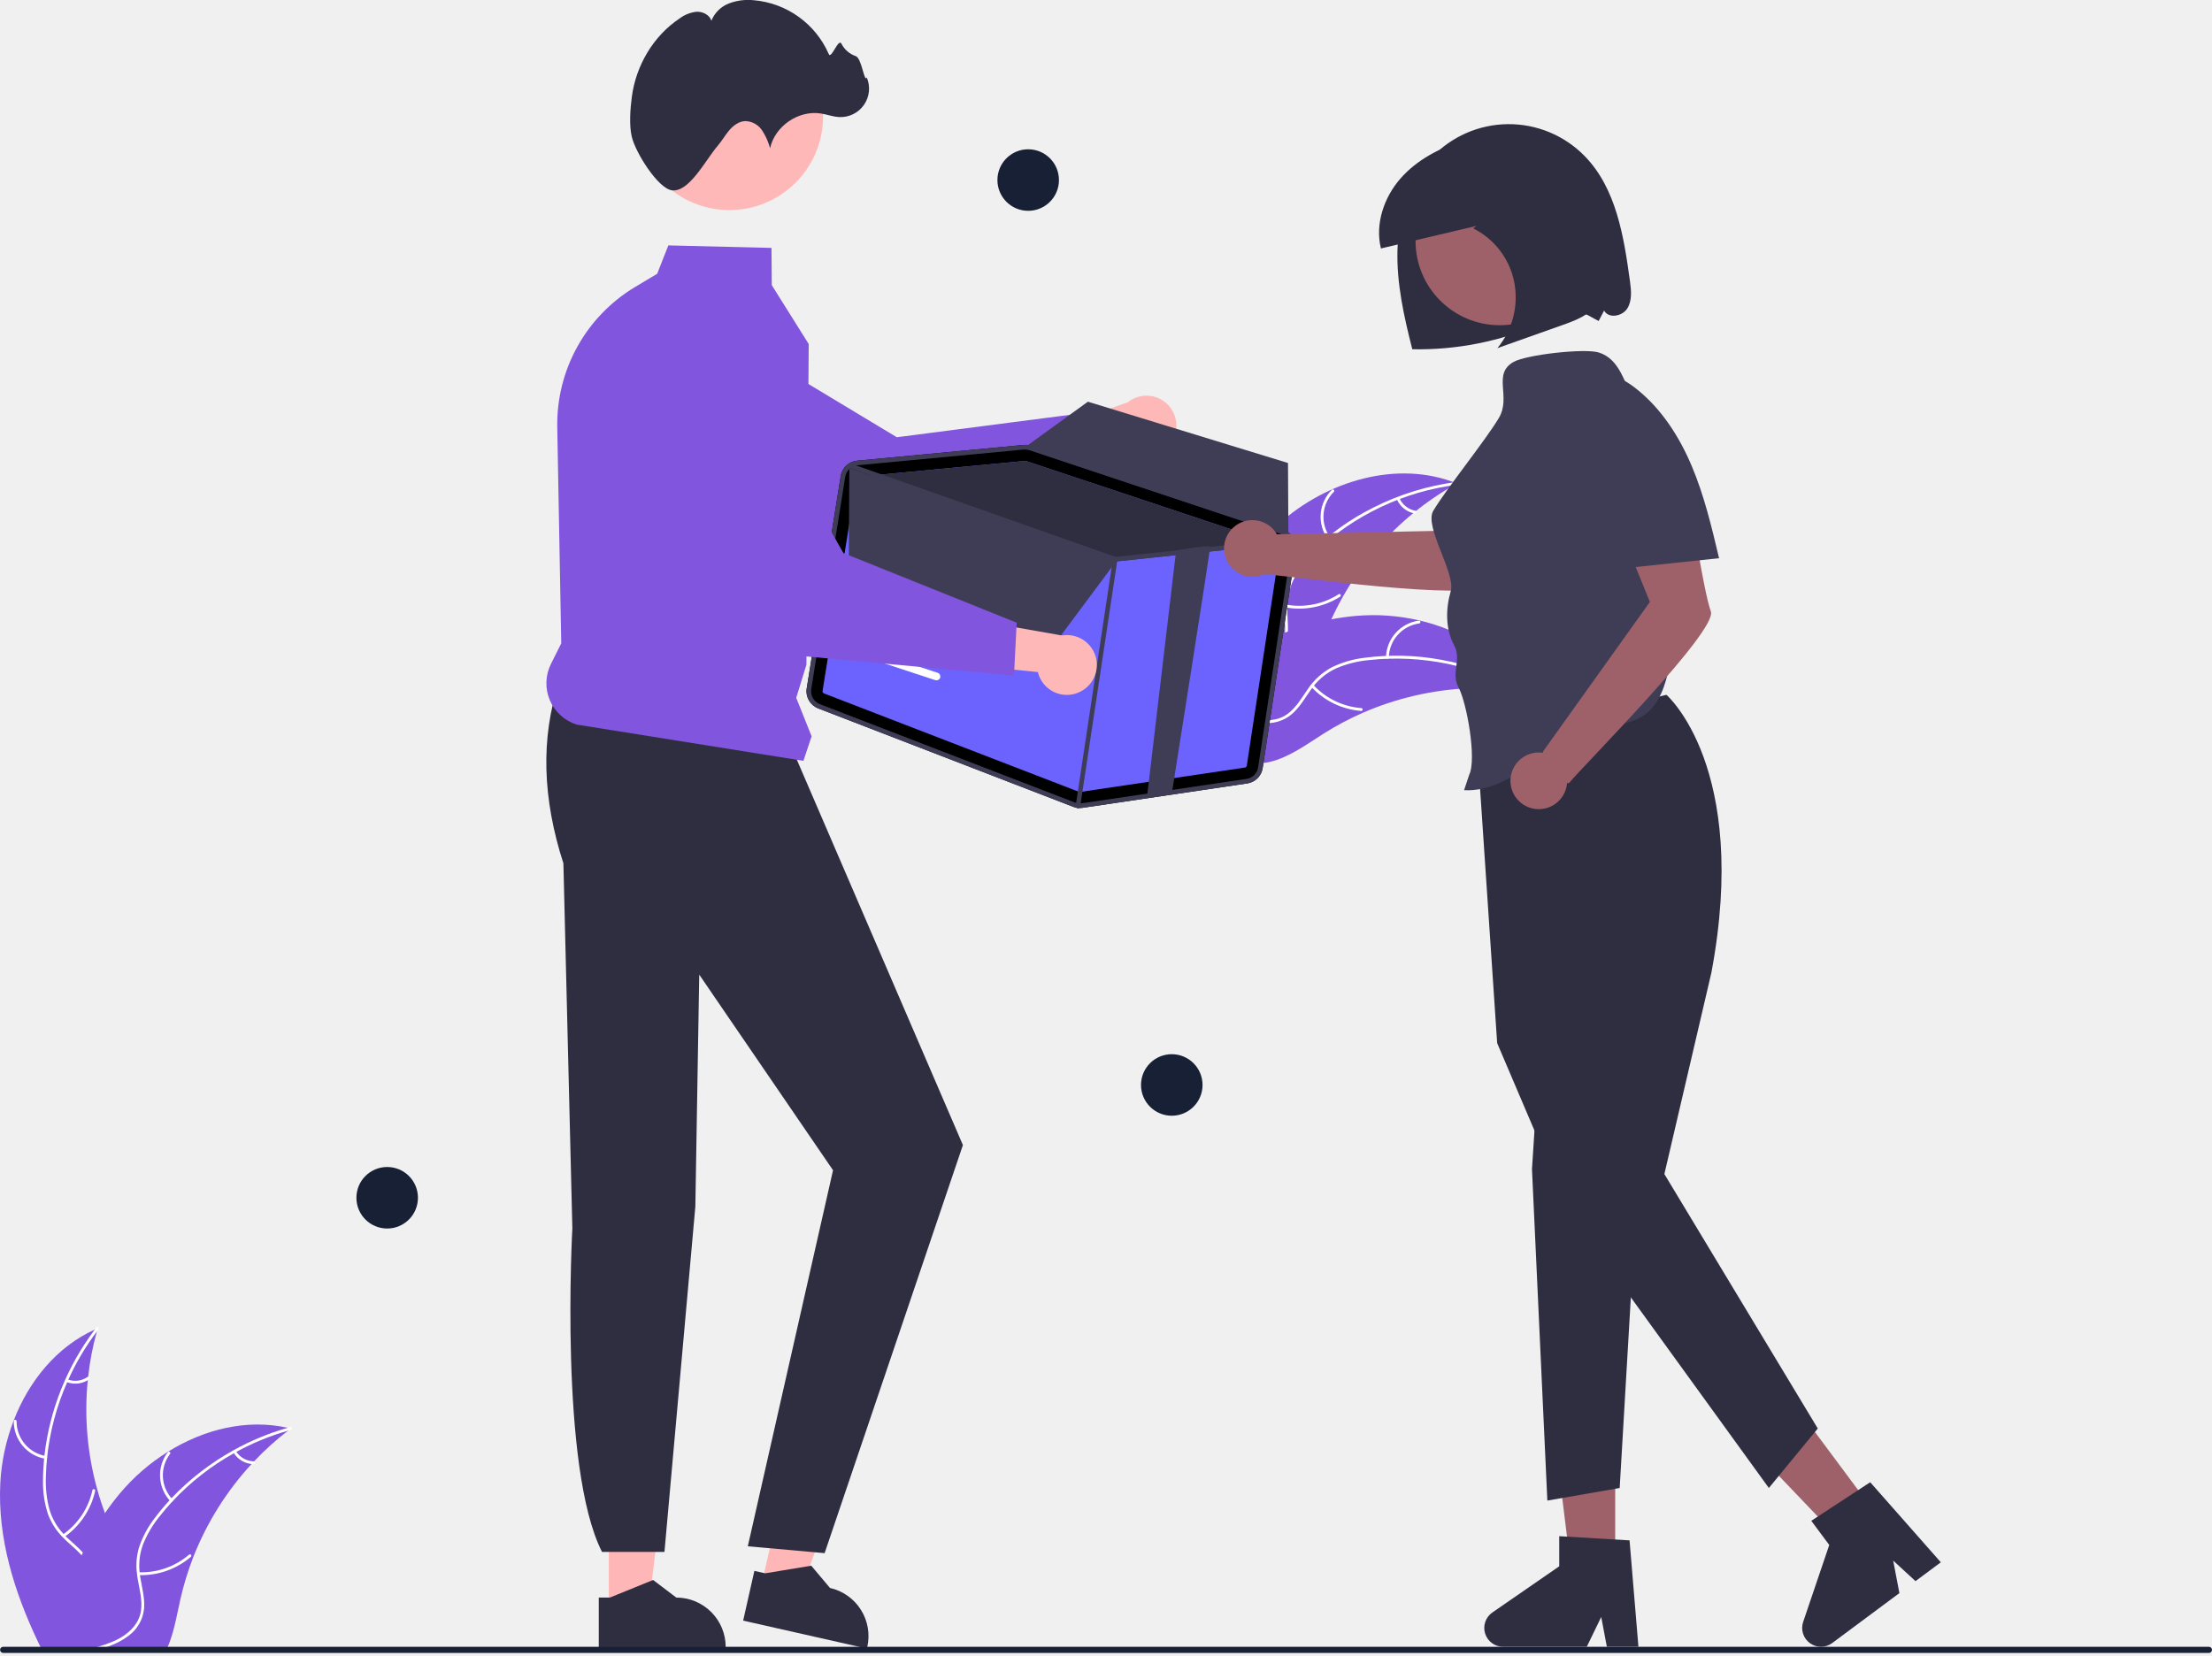
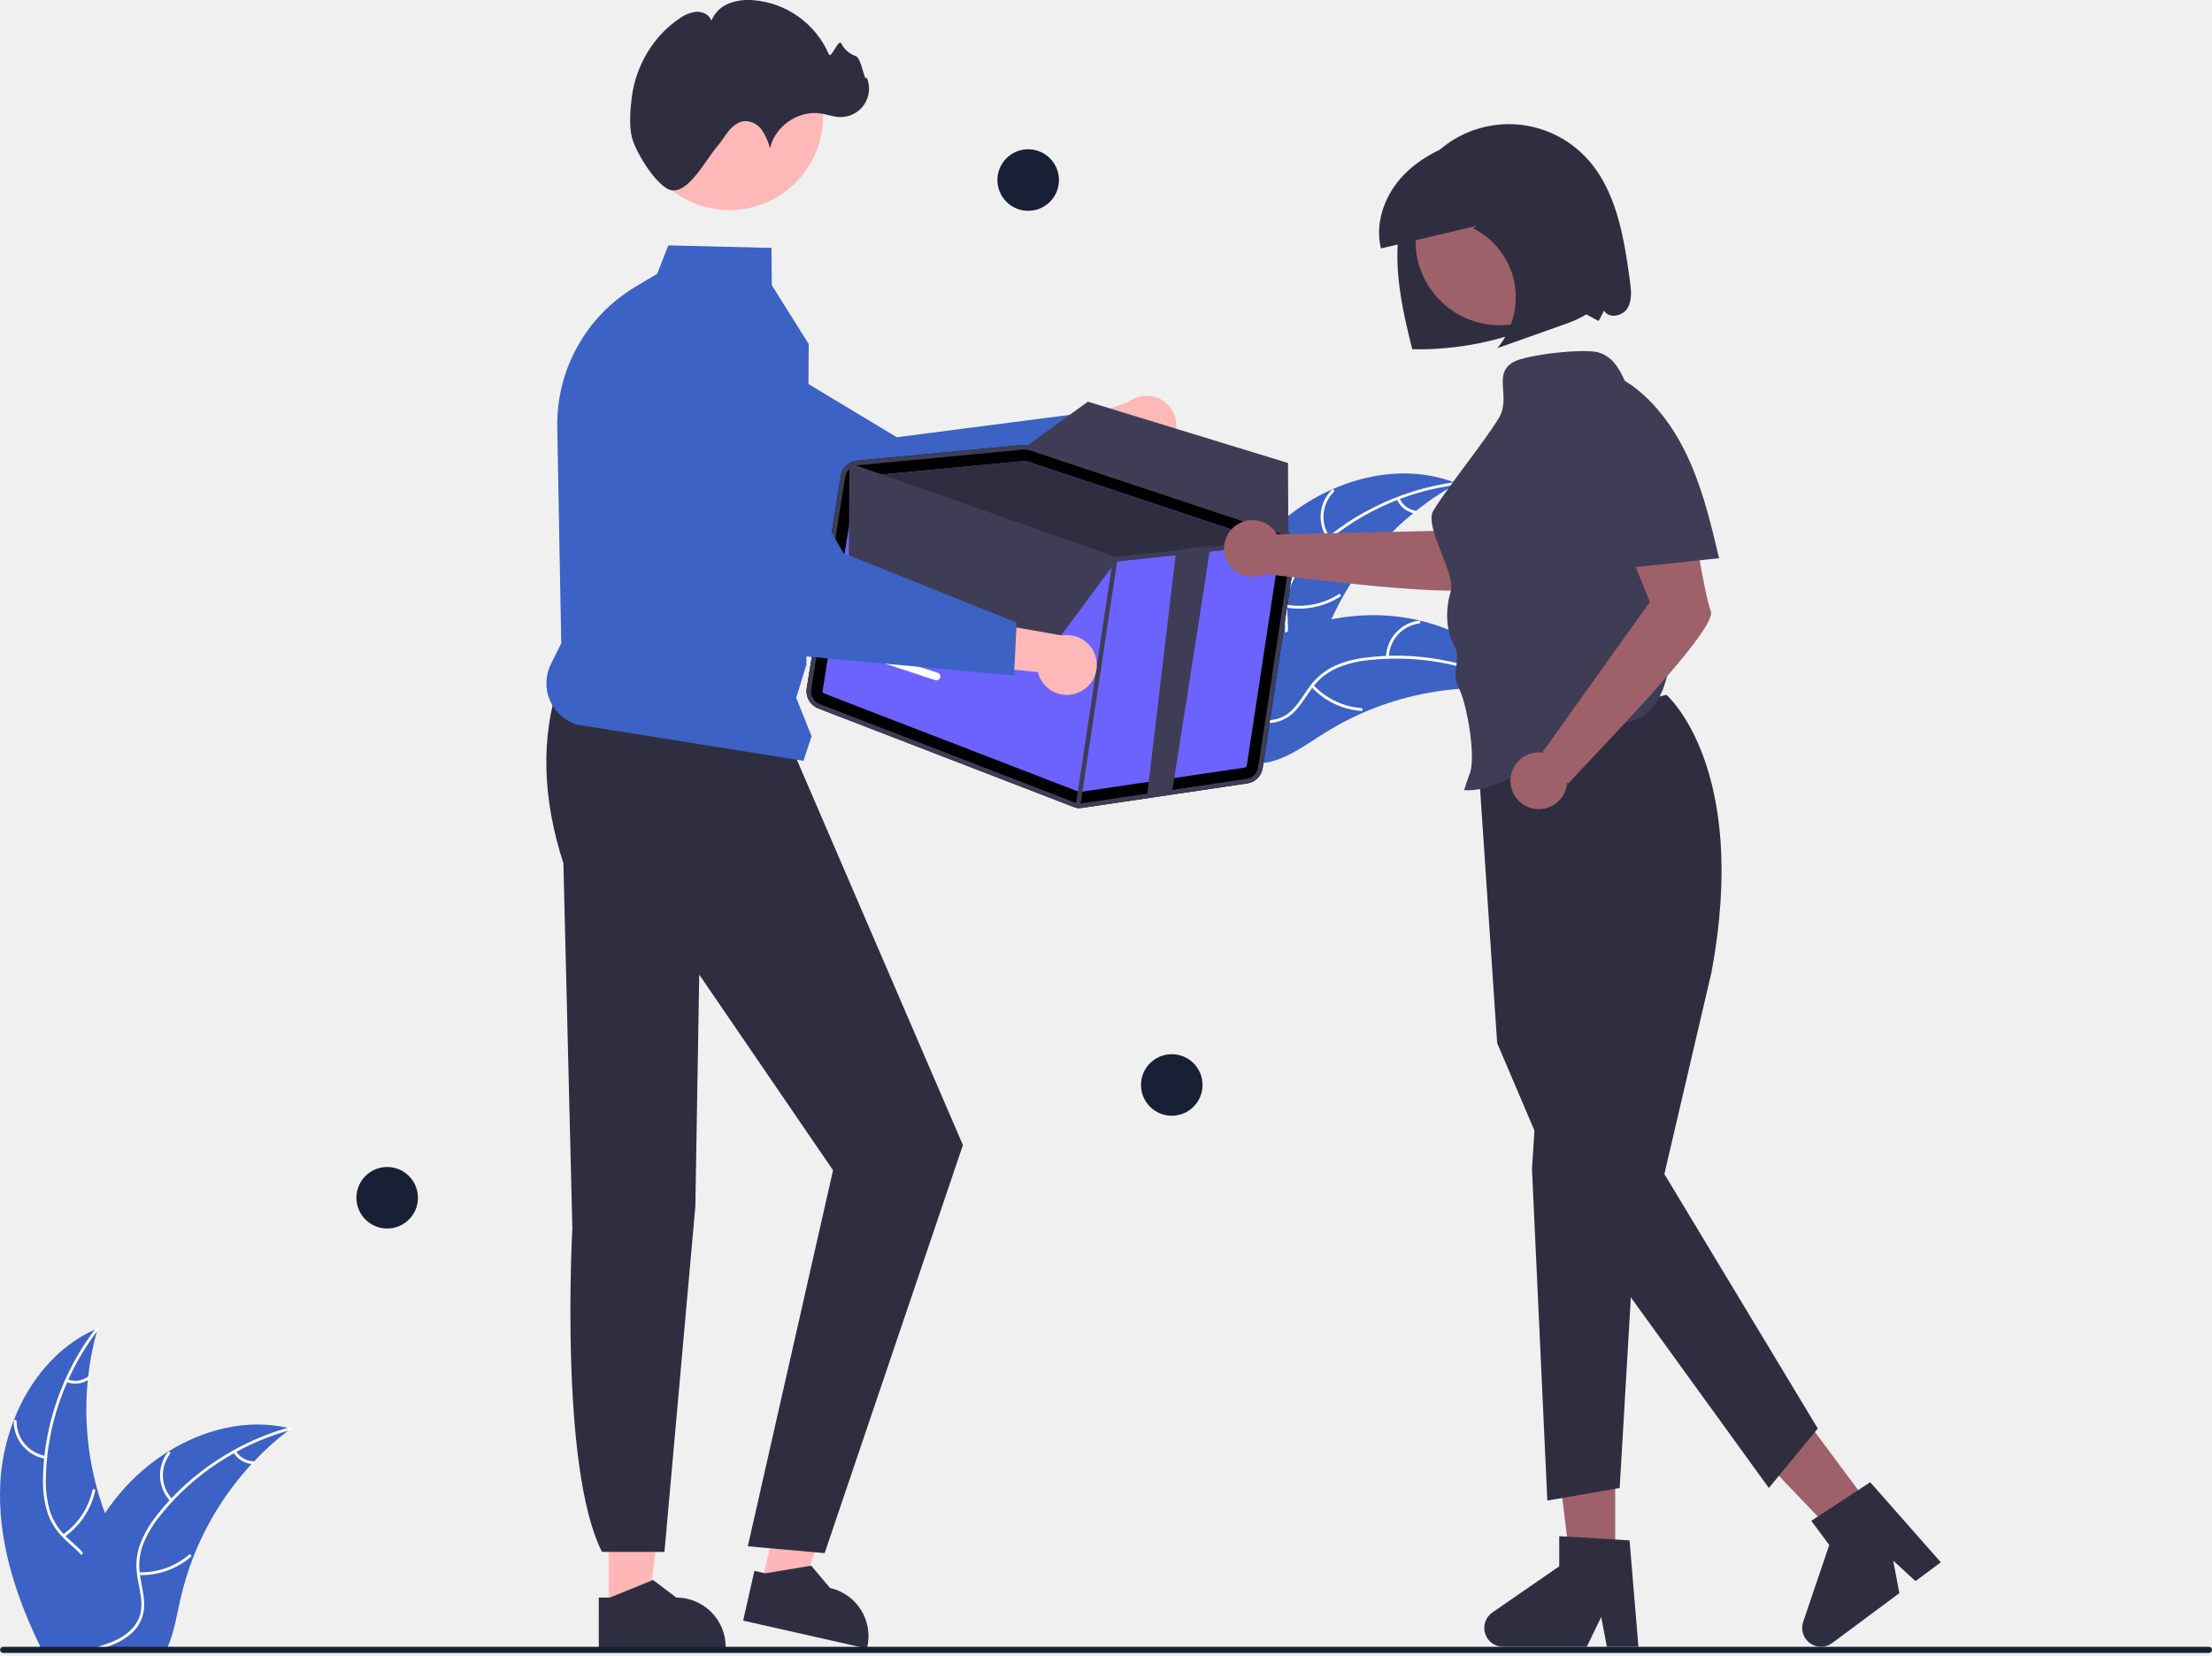
<svg xmlns="http://www.w3.org/2000/svg" width="493" height="369" viewBox="0 0 493 369" fill="none">
  <g clip-path="url(#clip0_895_7185)">
    <path d="M359.988 350.101H350.178L345.51 312.266H359.988V350.101Z" fill="#9E616A" />
    <path d="M365.164 367.097H358.129L356.873 360.456L353.657 367.097H335C334.106 367.097 333.235 366.811 332.514 366.281C331.794 365.752 331.262 365.005 330.996 364.151C330.73 363.298 330.743 362.381 331.035 361.536C331.327 360.69 331.881 359.96 332.617 359.452L347.516 349.162V342.448L363.188 343.383L365.164 367.097Z" fill="#2F2E41" />
    <path d="M418.264 337.722L410.392 343.575L384.069 315.999L395.687 307.36L418.264 337.722Z" fill="#9E616A" />
    <path d="M432.56 348.271L426.915 352.468L421.944 347.888L423.327 355.137L408.355 366.27C407.637 366.804 406.768 367.094 405.874 367.098C404.979 367.103 404.107 366.822 403.384 366.295C402.661 365.769 402.125 365.025 401.855 364.173C401.584 363.32 401.593 362.404 401.881 361.557L407.696 344.409L403.69 339.021L416.824 330.42L432.56 348.271Z" fill="#2F2E41" />
    <path d="M371.407 154.889C371.407 154.889 390.019 170.968 381.431 216.807L370.948 261.722L405.138 318.443L394.236 331.705L349.788 270.311L333.682 232.53L329.162 165.287L371.407 154.889Z" fill="#2F2E41" />
    <path d="M342.56 243.297L341.44 260.634L344.866 334.512L360.987 331.705L364.067 279.104L342.56 243.297Z" fill="#2F2E41" />
    <path d="M135.691 358.997L144.463 358.997L148.636 325.161L135.689 325.162L135.691 358.997Z" fill="#FFB6B6" />
    <path d="M133.452 356.133L135.921 356.133L145.561 352.213L150.728 356.132H150.729C153.648 356.133 156.448 357.292 158.513 359.357C160.578 361.422 161.738 364.222 161.738 367.142V367.499L133.453 367.5L133.452 356.133Z" fill="#2F2E41" />
    <path d="M169.685 353.47L178.241 355.401L189.765 323.316L177.136 320.464L169.685 353.47Z" fill="#FFB6B6" />
    <path d="M168.132 350.183L170.541 350.726L180.808 349.026L184.984 353.987L184.985 353.988C187.833 354.631 190.308 356.379 191.868 358.848C193.427 361.317 193.941 364.303 193.298 367.152L193.22 367.501L165.629 361.271L168.132 350.183Z" fill="#2F2E41" />
    <path d="M124.579 152.143C120.467 164.547 120.901 178.012 125.568 192.463L127.563 273.826C127.563 273.826 124.591 327.183 134.181 345.959H148.091L154.977 268.954L155.842 217.267L185.662 260.873L166.669 344.7L183.788 346.23L214.609 255.259L176.582 167.001L124.579 152.143Z" fill="#2F2E41" />
-     <path d="M284.985 116.811C295.625 107.224 311.449 102.403 324.723 107.779C311.107 115.339 300.603 127.471 295.071 142.029C292.958 147.652 291.193 154.125 285.995 157.135C282.761 159.008 278.738 159.099 275.112 158.195C271.485 157.291 268.161 155.478 264.883 153.684L263.95 153.663C268.138 139.967 274.346 126.398 284.985 116.811Z" fill="#8155DD" />
+     <path d="M284.985 116.811C295.625 107.224 311.449 102.403 324.723 107.779C311.107 115.339 300.603 127.471 295.071 142.029C292.958 147.652 291.193 154.125 285.995 157.135C282.761 159.008 278.738 159.099 275.112 158.195C271.485 157.291 268.161 155.478 264.883 153.684L263.95 153.663C268.138 139.967 274.346 126.398 284.985 116.811Z" fill="#3B62C4" />
    <path d="M324.648 108.07C312.892 109.589 301.913 114.774 293.271 122.888C291.38 124.602 289.771 126.603 288.502 128.818C287.337 131.016 286.781 133.485 286.892 135.97C286.95 138.29 287.277 140.655 286.77 142.948C286.493 144.118 285.972 145.216 285.24 146.17C284.509 147.124 283.585 147.913 282.527 148.485C279.929 149.978 276.95 150.449 274.02 150.808C270.768 151.206 267.383 151.569 264.567 153.393C264.226 153.614 263.903 153.072 264.243 152.851C269.142 149.677 275.341 150.832 280.608 148.714C283.066 147.725 285.241 145.99 286.011 143.366C286.684 141.072 286.349 138.633 286.27 136.285C286.126 133.862 286.577 131.441 287.584 129.233C288.735 126.961 290.265 124.901 292.107 123.142C296.192 119.115 300.885 115.756 306.013 113.187C311.85 110.223 318.15 108.278 324.642 107.439C325.044 107.387 325.047 108.019 324.648 108.07Z" fill="white" />
    <path d="M295.902 120.112C294.737 118.477 294.192 116.482 294.363 114.482C294.534 112.482 295.41 110.608 296.835 109.195C297.124 108.91 297.581 109.346 297.291 109.631C295.962 110.945 295.146 112.691 294.99 114.553C294.835 116.416 295.351 118.272 296.444 119.788C296.681 120.118 296.138 120.44 295.902 120.112Z" fill="white" />
    <path d="M286.709 134.798C290.749 135.514 294.91 134.681 298.363 132.465C298.705 132.245 299.028 132.787 298.687 133.006C295.089 135.306 290.757 136.164 286.555 135.41C286.154 135.338 286.311 134.726 286.709 134.798Z" fill="white" />
    <path d="M311.902 111.058C312.221 111.784 312.715 112.42 313.34 112.908C313.966 113.397 314.702 113.722 315.484 113.855C315.886 113.922 315.729 114.534 315.33 114.467C314.467 114.316 313.653 113.956 312.961 113.418C312.269 112.88 311.72 112.181 311.36 111.382C311.32 111.309 311.309 111.224 311.329 111.144C311.35 111.063 311.4 110.994 311.469 110.949C311.541 110.906 311.627 110.894 311.708 110.914C311.789 110.935 311.859 110.986 311.902 111.058Z" fill="white" />
-     <path d="M339.34 154.013C339.088 153.978 338.837 153.943 338.581 153.912C335.195 153.463 331.777 153.289 328.362 153.393C328.098 153.397 327.831 153.405 327.567 153.416C319.343 153.755 311.253 155.617 303.709 158.908C300.708 160.221 297.811 161.76 295.044 163.512C291.222 165.931 287.271 168.859 282.998 169.846C282.554 169.954 282.103 170.034 281.649 170.086L263.997 154.803C263.974 154.748 263.948 154.697 263.925 154.642L263.192 154.064C263.329 153.963 263.472 153.862 263.609 153.762C263.688 153.703 263.771 153.648 263.849 153.59C263.903 153.552 263.957 153.514 264.004 153.477C264.022 153.464 264.04 153.451 264.054 153.443C264.1 153.405 264.148 153.376 264.19 153.342C264.992 152.775 265.799 152.212 266.611 151.654C266.614 151.65 266.614 151.65 266.622 151.649C272.769 147.337 279.407 143.769 286.395 141.02C286.604 140.941 286.817 140.858 287.035 140.786C290.182 139.615 293.42 138.704 296.715 138.062C298.521 137.716 300.343 137.461 302.174 137.299C306.907 136.89 311.675 137.228 316.302 138.3C325.528 140.439 333.966 145.505 338.964 153.405C339.092 153.608 339.216 153.806 339.34 154.013Z" fill="#8155DD" />
+     <path d="M339.34 154.013C339.088 153.978 338.837 153.943 338.581 153.912C335.195 153.463 331.777 153.289 328.362 153.393C328.098 153.397 327.831 153.405 327.567 153.416C319.343 153.755 311.253 155.617 303.709 158.908C300.708 160.221 297.811 161.76 295.044 163.512C291.222 165.931 287.271 168.859 282.998 169.846C282.554 169.954 282.103 170.034 281.649 170.086L263.997 154.803C263.974 154.748 263.948 154.697 263.925 154.642L263.192 154.064C263.329 153.963 263.472 153.862 263.609 153.762C263.688 153.703 263.771 153.648 263.849 153.59C263.903 153.552 263.957 153.514 264.004 153.477C264.022 153.464 264.04 153.451 264.054 153.443C264.1 153.405 264.148 153.376 264.19 153.342C264.992 152.775 265.799 152.212 266.611 151.654C266.614 151.65 266.614 151.65 266.622 151.649C272.769 147.337 279.407 143.769 286.395 141.02C286.604 140.941 286.817 140.858 287.035 140.786C290.182 139.615 293.42 138.704 296.715 138.062C298.521 137.716 300.343 137.461 302.174 137.299C306.907 136.89 311.675 137.228 316.302 138.3C325.528 140.439 333.966 145.505 338.964 153.405C339.092 153.608 339.216 153.806 339.34 154.013Z" fill="#3B62C4" />
    <path d="M339.107 154.202C328.805 148.337 316.918 145.867 305.132 147.143C302.59 147.373 300.101 148.001 297.754 149.006C295.501 150.059 293.57 151.696 292.163 153.748C290.812 155.634 289.649 157.72 287.864 159.245C286.938 160.012 285.861 160.575 284.703 160.897C283.545 161.218 282.331 161.291 281.143 161.111C278.17 160.74 275.507 159.322 272.952 157.845C270.115 156.204 267.194 154.456 263.847 154.218C263.442 154.189 263.51 153.561 263.915 153.59C269.738 154.005 273.992 158.659 279.473 160.139C282.031 160.83 284.812 160.754 287.006 159.122C288.925 157.696 290.126 155.546 291.477 153.624C292.82 151.603 294.638 149.941 296.771 148.785C299.059 147.663 301.52 146.94 304.05 146.644C309.736 145.889 315.505 146.032 321.147 147.068C327.592 148.215 333.793 150.457 339.482 153.695C339.834 153.896 339.456 154.402 339.107 154.202Z" fill="white" />
    <path d="M308.903 146.509C308.958 144.502 309.724 142.581 311.064 141.087C312.405 139.593 314.232 138.624 316.221 138.354C316.624 138.3 316.726 138.923 316.322 138.977C314.47 139.225 312.767 140.128 311.522 141.521C310.277 142.915 309.571 144.708 309.531 146.577C309.522 146.983 308.894 146.912 308.903 146.509Z" fill="white" />
    <path d="M292.722 152.701C295.516 155.705 299.341 157.545 303.432 157.854C303.837 157.885 303.769 158.512 303.364 158.482C299.107 158.152 295.131 156.229 292.23 153.096C291.954 152.798 292.447 152.404 292.722 152.701Z" fill="white" />
    <path d="M327.13 148.913C326.947 149.685 326.959 150.49 327.164 151.257C327.37 152.023 327.762 152.726 328.306 153.303C328.586 153.598 328.093 153.992 327.815 153.699C327.216 153.058 326.784 152.281 326.555 151.435C326.326 150.589 326.308 149.7 326.503 148.845C326.514 148.763 326.557 148.688 326.621 148.637C326.686 148.585 326.768 148.559 326.85 148.565C326.933 148.575 327.009 148.617 327.062 148.682C327.114 148.747 327.139 148.83 327.13 148.913Z" fill="white" />
-     <path d="M29.301 358.383C28.472 361.491 26.295 364.08 23.666 365.966C23.237 366.275 22.797 366.56 22.352 366.829C22.215 366.909 22.077 366.995 21.934 367.069C21.78 367.16 21.626 367.246 21.472 367.326H9.111C8.888 366.875 8.671 366.417 8.454 365.966C3.156 354.834 -0.564 342.822 0.07 330.587C0.322 325.841 1.319 321.165 3.025 316.729C6.419 307.889 12.614 300.237 21.134 296.385C21.346 296.288 21.569 296.191 21.786 296.099C21.717 296.345 21.649 296.585 21.58 296.831C20.666 300.124 20.02 303.486 19.649 306.883C19.614 307.146 19.586 307.409 19.563 307.677C18.751 315.87 19.472 324.143 21.689 332.073C21.694 332.09 21.7 332.113 21.706 332.13C22.192 333.884 22.756 335.612 23.397 337.313C23.9 338.656 24.443 339.982 25.038 341.285C27.518 346.754 30.843 352.582 29.301 358.383Z" fill="#8155DD" />
+     <path d="M29.301 358.383C28.472 361.491 26.295 364.08 23.666 365.966C23.237 366.275 22.797 366.56 22.352 366.829C22.215 366.909 22.077 366.995 21.934 367.069C21.78 367.16 21.626 367.246 21.472 367.326H9.111C8.888 366.875 8.671 366.417 8.454 365.966C3.156 354.834 -0.564 342.822 0.07 330.587C0.322 325.841 1.319 321.165 3.025 316.729C6.419 307.889 12.614 300.237 21.134 296.385C21.346 296.288 21.569 296.191 21.786 296.099C21.717 296.345 21.649 296.585 21.58 296.831C20.666 300.124 20.02 303.486 19.649 306.883C19.614 307.146 19.586 307.409 19.563 307.677C18.751 315.87 19.472 324.143 21.689 332.073C21.694 332.09 21.7 332.113 21.706 332.13C22.192 333.884 22.756 335.612 23.397 337.313C23.9 338.656 24.443 339.982 25.038 341.285C27.518 346.754 30.843 352.582 29.301 358.383Z" fill="#3B62C4" />
    <path d="M21.94 296.357C21.82 296.517 21.7 296.671 21.58 296.831C19.07 300.157 16.939 303.753 15.226 307.552C15.134 307.74 15.048 307.929 14.974 308.123C12.626 313.427 11.119 319.065 10.505 324.833C10.499 324.872 10.495 324.912 10.494 324.953C10.351 326.301 10.265 327.661 10.231 329.021C10.104 331.571 10.38 334.124 11.048 336.587C11.658 338.599 12.726 340.442 14.168 341.971C14.311 342.125 14.454 342.279 14.608 342.428C14.723 342.548 14.848 342.668 14.968 342.782C16.123 343.885 17.386 344.908 18.471 346.091C18.969 346.621 19.418 347.195 19.814 347.805C20.446 348.828 20.854 349.973 21.012 351.165C21.169 352.356 21.073 353.568 20.729 354.72C19.951 357.611 18.174 360.052 16.357 362.377C15.448 363.543 14.511 364.72 13.7 365.966C13.402 366.412 13.128 366.863 12.877 367.326H12.157C12.397 366.863 12.66 366.412 12.945 365.966C15.031 362.68 17.997 359.857 19.534 356.24C20.574 353.8 20.889 351.034 19.574 348.64C19.189 347.943 18.723 347.295 18.186 346.708C17.14 345.525 15.888 344.514 14.751 343.445C14.465 343.176 14.185 342.902 13.917 342.616C12.493 341.17 11.394 339.436 10.694 337.53C9.901 335.11 9.526 332.573 9.585 330.027C9.585 328.404 9.671 326.77 9.831 325.147C9.848 324.941 9.871 324.73 9.894 324.518C11.062 314.305 14.944 304.592 21.134 296.385C21.249 296.225 21.369 296.071 21.489 295.917C21.734 295.597 22.186 296.042 21.94 296.357Z" fill="white" />
    <path d="M10.124 325.201C8.145 324.868 6.348 323.843 5.055 322.308C3.762 320.773 3.056 318.828 3.065 316.821C3.066 316.74 3.098 316.661 3.156 316.603C3.214 316.545 3.292 316.512 3.373 316.51C3.455 316.508 3.535 316.538 3.595 316.594C3.655 316.649 3.691 316.726 3.696 316.808C3.685 318.677 4.342 320.488 5.549 321.915C6.756 323.342 8.434 324.29 10.279 324.589C10.68 324.654 10.523 325.266 10.124 325.201Z" fill="white" />
    <path d="M14.009 342.085C17.372 339.735 19.725 336.203 20.6 332.194C20.686 331.797 21.298 331.952 21.212 332.349C20.294 336.519 17.837 340.189 14.333 342.627C13.998 342.859 13.677 342.316 14.009 342.085Z" fill="white" />
    <path d="M15.036 307.485C15.775 307.773 16.574 307.873 17.362 307.776C18.149 307.679 18.9 307.388 19.547 306.929C19.878 306.693 20.2 307.237 19.871 307.471C19.153 307.975 18.324 308.295 17.454 308.404C16.584 308.513 15.701 308.408 14.882 308.097C14.802 308.074 14.734 308.021 14.692 307.95C14.649 307.879 14.635 307.794 14.653 307.713C14.674 307.632 14.726 307.563 14.798 307.52C14.869 307.477 14.955 307.465 15.036 307.485Z" fill="white" />
-     <path d="M64.812 318.455C64.612 318.609 64.406 318.764 64.206 318.924C61.493 321 58.953 323.293 56.611 325.781C56.428 325.97 56.245 326.164 56.068 326.358L56.063 326.364C50.51 332.391 46.12 339.393 43.113 347.017L43.096 347.068C43.09 347.085 43.085 347.097 43.079 347.114C41.887 350.165 40.926 353.302 40.205 356.497C39.508 359.617 38.936 362.96 37.844 365.966C37.679 366.429 37.496 366.886 37.302 367.326H11.895C11.98 366.875 12.072 366.418 12.163 365.966C13.456 359.345 15.476 352.886 18.186 346.708C18.278 346.502 18.369 346.297 18.472 346.091C19.871 343.038 21.517 340.105 23.392 337.319L23.393 337.317L23.394 337.315L23.396 337.314L23.398 337.313C24.428 335.793 25.534 334.326 26.712 332.919C29.769 329.282 33.379 326.15 37.41 323.638C37.433 323.621 37.462 323.61 37.484 323.592C45.508 318.615 55.017 316.243 64.109 318.295H64.115C64.349 318.346 64.577 318.398 64.812 318.455Z" fill="#8155DD" />
+     <path d="M64.812 318.455C64.612 318.609 64.406 318.764 64.206 318.924C61.493 321 58.953 323.293 56.611 325.781C56.428 325.97 56.245 326.164 56.068 326.358L56.063 326.364C50.51 332.391 46.12 339.393 43.113 347.017L43.096 347.068C43.09 347.085 43.085 347.097 43.079 347.114C41.887 350.165 40.926 353.302 40.205 356.497C39.508 359.617 38.936 362.96 37.844 365.966C37.679 366.429 37.496 366.886 37.302 367.326H11.895C11.98 366.875 12.072 366.418 12.163 365.966C13.456 359.345 15.476 352.886 18.186 346.708C18.278 346.502 18.369 346.297 18.472 346.091C19.871 343.038 21.517 340.105 23.392 337.319L23.393 337.317L23.394 337.315L23.396 337.314L23.398 337.313C24.428 335.793 25.534 334.326 26.712 332.919C29.769 329.282 33.379 326.15 37.41 323.638C37.433 323.621 37.462 323.61 37.484 323.592C45.508 318.615 55.017 316.243 64.109 318.295H64.115C64.349 318.346 64.577 318.398 64.812 318.455Z" fill="#3B62C4" />
    <path d="M64.782 318.758C64.588 318.809 64.394 318.866 64.205 318.923C60.2 320.068 56.334 321.653 52.679 323.649C52.496 323.747 52.313 323.849 52.13 323.952C47.078 326.772 42.492 330.355 38.535 334.576C38.532 334.579 38.53 334.583 38.529 334.587C38.484 334.633 38.432 334.684 38.392 334.73C37.478 335.713 36.598 336.736 35.764 337.787C34.132 339.748 32.816 341.952 31.866 344.319C31.14 346.292 30.884 348.407 31.117 350.497C31.135 350.708 31.163 350.914 31.192 351.125C31.215 351.291 31.238 351.457 31.266 351.628C31.643 353.92 32.295 356.217 32.112 358.554C32.001 359.752 31.637 360.912 31.045 361.959C30.453 363.006 29.646 363.916 28.677 364.629C28.019 365.138 27.315 365.586 26.574 365.966C25.516 366.512 24.413 366.967 23.277 367.326H21.031C21.334 367.24 21.631 367.155 21.934 367.069C23.009 366.766 24.064 366.397 25.094 365.966C25.683 365.72 26.255 365.437 26.809 365.12C29.106 363.8 31.02 361.777 31.42 359.074C31.769 356.708 31.095 354.343 30.695 352.028C30.626 351.628 30.563 351.234 30.529 350.839C30.256 348.835 30.422 346.796 31.015 344.862C31.837 342.45 33.066 340.196 34.649 338.199C35.628 336.898 36.674 335.649 37.781 334.456C37.918 334.301 38.061 334.147 38.209 333.993C42.25 329.742 46.915 326.133 52.044 323.289H52.05C55.864 321.166 59.91 319.49 64.108 318.295H64.114C64.302 318.238 64.496 318.181 64.685 318.129C65.079 318.026 65.171 318.649 64.782 318.758Z" fill="white" />
    <path d="M37.983 334.673C36.603 333.215 35.786 331.315 35.677 329.311C35.569 327.307 36.176 325.329 37.391 323.732C37.638 323.409 38.151 323.778 37.904 324.101C36.77 325.586 36.204 327.428 36.309 329.294C36.413 331.161 37.182 332.928 38.475 334.277C38.756 334.57 38.263 334.964 37.983 334.673Z" fill="white" />
    <path d="M30.92 350.493C35.021 350.641 39.026 349.238 42.138 346.564C42.446 346.299 42.841 346.791 42.533 347.056C39.29 349.832 35.119 351.284 30.852 351.121C30.446 351.105 30.516 350.477 30.92 350.493Z" fill="white" />
    <path d="M52.572 323.485C52.989 324.16 53.566 324.721 54.253 325.117C54.94 325.514 55.715 325.734 56.508 325.757C56.915 325.768 56.844 326.395 56.44 326.385C55.564 326.355 54.709 326.111 53.949 325.674C53.189 325.238 52.547 324.622 52.08 323.88C52.03 323.814 52.008 323.731 52.017 323.649C52.026 323.566 52.065 323.491 52.128 323.437C52.194 323.384 52.277 323.36 52.36 323.369C52.443 323.378 52.519 323.42 52.572 323.485Z" fill="white" />
    <path d="M260.804 98.937C260.218 99.708 259.469 100.342 258.611 100.792C257.754 101.243 256.807 101.501 255.839 101.546C254.871 101.592 253.905 101.425 253.009 101.057C252.112 100.688 251.308 100.128 250.651 99.415L229.05 108.81L231.154 96.751L251.344 89.679C252.615 88.655 254.217 88.133 255.847 88.212C257.476 88.291 259.02 88.965 260.186 90.106C261.352 91.247 262.059 92.776 262.173 94.404C262.287 96.031 261.8 97.644 260.804 98.937Z" fill="#FFB8B8" />
-     <path d="M246.389 102.702L196.216 125.051L196.109 125.012L138.925 104.634C134.665 102.408 131.418 98.638 129.847 94.096C128.277 89.554 128.502 84.583 130.477 80.201C131.572 77.781 133.167 75.619 135.158 73.859C137.148 72.099 139.488 70.781 142.025 69.99C144.562 69.2 147.237 68.956 149.875 69.275C152.512 69.593 155.053 70.466 157.329 71.837L199.884 97.472L241.15 92.124L246.389 102.702Z" fill="#8155DD" />
+     <path d="M246.389 102.702L196.216 125.051L196.109 125.012L138.925 104.634C134.665 102.408 131.418 98.638 129.847 94.096C128.277 89.554 128.502 84.583 130.477 80.201C131.572 77.781 133.167 75.619 135.158 73.859C137.148 72.099 139.488 70.781 142.025 69.99C144.562 69.2 147.237 68.956 149.875 69.275C152.512 69.593 155.053 70.466 157.329 71.837L199.884 97.472L241.15 92.124L246.389 102.702Z" fill="#3B62C4" />
    <path d="M493 367.789C493 367.878 492.982 367.967 492.948 368.049C492.914 368.132 492.864 368.207 492.801 368.27C492.738 368.334 492.663 368.384 492.58 368.418C492.497 368.452 492.409 368.469 492.319 368.469H0.699C0.518 368.469 0.345 368.397 0.218 368.27C0.09 368.142 0.019 367.969 0.019 367.789C0.019 367.609 0.09 367.436 0.218 367.308C0.345 367.181 0.518 367.109 0.699 367.109H492.319C492.409 367.109 492.497 367.126 492.58 367.16C492.663 367.194 492.738 367.244 492.801 367.307C492.864 367.371 492.914 367.446 492.948 367.528C492.982 367.611 493 367.7 493 367.789Z" fill="#172034" />
-     <path d="M179.063 169.607L128.486 161.517C127.159 161.092 125.94 160.385 124.913 159.445C123.885 158.505 123.073 157.353 122.533 156.069C121.992 154.786 121.736 153.4 121.782 152.008C121.827 150.616 122.173 149.25 122.796 148.004L125.09 143.416L124.199 95.216C124.092 88.946 125.637 82.758 128.681 77.276C131.724 71.793 136.157 67.209 141.535 63.983L146.467 61.034L148.96 54.704L171.944 55.265L172.011 63.567L180.242 76.692L180.242 76.747L179.726 148.187L177.457 155.559L180.887 164.135L179.063 169.607Z" fill="#8155DD" />
+     <path d="M179.063 169.607L128.486 161.517C127.159 161.092 125.94 160.385 124.913 159.445C123.885 158.505 123.073 157.353 122.533 156.069C121.992 154.786 121.736 153.4 121.782 152.008C121.827 150.616 122.173 149.25 122.796 148.004L125.09 143.416L124.199 95.216C124.092 88.946 125.637 82.758 128.681 77.276C131.724 71.793 136.157 67.209 141.535 63.983L146.467 61.034L148.96 54.704L171.944 55.265L172.011 63.567L180.242 76.692L180.242 76.747L179.726 148.187L177.457 155.559L180.887 164.135L179.063 169.607Z" fill="#3B62C4" />
    <path d="M162.557 46.833C174.091 46.833 183.441 37.483 183.441 25.95C183.441 14.416 174.091 5.066 162.557 5.066C151.024 5.066 141.674 14.416 141.674 25.95C141.674 37.483 151.024 46.833 162.557 46.833Z" fill="#FFB8B8" />
    <path d="M140.811 30.503C140.188 27.879 140.474 24.186 140.826 21.544C141.749 14.617 145.595 8.032 151.44 4.131C152.548 3.29 153.865 2.766 155.248 2.618C156.631 2.56 158.13 3.3 158.554 4.617C158.902 3.748 159.425 2.959 160.09 2.3C160.755 1.64 161.548 1.124 162.42 0.783C164.172 0.112 166.057 -0.142 167.924 0.042C171.543 0.34 175.014 1.613 177.968 3.725C180.922 5.836 183.25 8.709 184.704 12.037C185.261 13.362 186.819 8.467 187.526 9.719C188.176 11.021 189.309 12.016 190.683 12.493C192.068 12.879 192.63 18.585 193.175 17.254C193.598 18.237 193.765 19.312 193.661 20.377C193.557 21.442 193.185 22.464 192.579 23.346C191.974 24.229 191.155 24.944 190.199 25.425C189.243 25.906 188.181 26.138 187.112 26.098C185.702 26.045 184.354 25.526 182.962 25.303C177.981 24.505 172.698 28.117 171.633 33.047C171.252 31.621 170.643 30.266 169.83 29.035C169.417 28.422 168.864 27.917 168.217 27.561C167.569 27.206 166.846 27.01 166.108 26.99C164.691 27.043 163.446 27.969 162.526 29.049C161.607 30.128 160.916 31.388 159.99 32.461C157.273 35.612 153.597 42.959 149.724 42.423C146.668 42 141.661 34.085 140.811 30.503Z" fill="#2F2E41" />
    <path d="M288.795 122.601C288.942 121.649 288.746 120.676 288.243 119.855C287.74 119.033 286.963 118.416 286.048 118.113L229.809 99.382C229.27 99.202 228.699 99.136 228.133 99.19L214.037 100.523L205.949 101.29L191.023 102.701C190.122 102.787 189.275 103.17 188.614 103.789C187.954 104.409 187.518 105.23 187.375 106.124L179.797 153.462C179.653 154.385 179.829 155.33 180.295 156.14C180.761 156.95 181.489 157.577 182.359 157.917L239.186 179.852C239.452 179.956 239.729 180.03 240.012 180.074C240.424 180.141 240.843 180.144 241.255 180.083L277.975 174.641C278.841 174.516 279.643 174.115 280.263 173.497C280.883 172.879 281.288 172.078 281.417 171.213L288.795 122.601Z" fill="black" />
    <path d="M183.648 154.582L240.473 176.516C240.556 176.548 240.646 176.559 240.735 176.546L277.449 171.105C277.558 171.09 277.659 171.04 277.737 170.962C277.815 170.885 277.865 170.784 277.881 170.675L285.264 122.063C285.281 121.944 285.256 121.823 285.193 121.721C285.131 121.619 285.034 121.541 284.921 121.502L284.543 121.374L228.679 102.775C228.653 102.766 228.627 102.76 228.6 102.756C228.557 102.748 228.513 102.746 228.469 102.75L194.087 106.003L191.359 106.259C191.247 106.271 191.142 106.319 191.06 106.396C190.978 106.473 190.923 106.575 190.905 106.686L183.328 154.023C183.309 154.138 183.331 154.257 183.389 154.359C183.447 154.46 183.538 154.539 183.648 154.582Z" fill="#6C63FF" />
    <path d="M194.087 106.003L228.468 102.75C228.512 102.746 228.556 102.748 228.6 102.756C228.627 102.76 228.653 102.766 228.678 102.775L284.543 121.374L269.807 122.934L264.292 123.515L248.599 125.173C248.554 125.175 248.508 125.175 248.462 125.171C248.434 125.163 248.406 125.154 248.372 125.145L194.087 106.003Z" fill="#2F2E41" />
    <path d="M182.359 157.92L239.185 179.854C239.452 179.957 239.73 180.03 240.013 180.071C240.425 180.139 240.845 180.144 241.258 180.087L277.972 174.645C278.839 174.519 279.642 174.117 280.262 173.499C280.882 172.881 281.287 172.08 281.417 171.214L288.795 122.601C288.904 121.885 288.821 121.152 288.556 120.477C288.518 120.388 288.481 120.298 288.437 120.213C288.145 119.598 287.699 119.067 287.144 118.672C286.809 118.432 286.44 118.243 286.049 118.114L285.982 118.09L229.812 99.382C229.583 99.309 229.349 99.252 229.111 99.212C228.787 99.166 228.457 99.159 228.131 99.193L214.037 100.521L205.95 101.293L191.022 102.702C190.411 102.759 189.821 102.954 189.297 103.272C189.256 103.292 189.217 103.315 189.181 103.341C189.155 103.358 189.13 103.377 189.107 103.397C188.649 103.71 188.259 104.113 187.962 104.581C187.664 105.049 187.465 105.572 187.377 106.12L179.794 153.461C179.65 154.385 179.826 155.331 180.293 156.141C180.759 156.952 181.488 157.579 182.359 157.92ZM188.383 106.285C188.475 105.717 188.727 105.188 189.109 104.758C189.224 104.62 189.354 104.494 189.495 104.382C189.88 104.07 190.336 103.857 190.823 103.762C190.919 103.742 191.016 103.729 191.114 103.721L216.249 101.347L228.23 100.207C228.311 100.197 228.385 100.199 228.46 100.194C228.642 100.19 228.823 100.204 229.002 100.234C229.166 100.256 229.328 100.294 229.485 100.349L285.721 119.081C285.765 119.097 285.804 119.112 285.849 119.128C286.36 119.318 286.809 119.645 287.148 120.073C287.415 120.4 287.61 120.781 287.721 121.189C287.831 121.597 287.854 122.024 287.788 122.442L280.404 171.06C280.308 171.708 280.005 172.308 279.541 172.771C279.077 173.235 278.476 173.536 277.828 173.632L241.108 179.073C240.582 179.149 240.046 179.088 239.552 178.896L182.725 156.968C182.074 156.711 181.529 156.241 181.18 155.634C180.831 155.026 180.699 154.319 180.805 153.627L188.383 106.285Z" fill="#3F3D56" />
    <path d="M188.984 103.656C189.014 103.569 189.067 103.493 189.138 103.435C189.161 103.416 189.185 103.399 189.211 103.385C189.235 103.375 189.259 103.36 189.283 103.351C189.397 103.305 189.524 103.303 189.64 103.345L190.823 103.762L248.606 124.146L262.13 122.717L269.698 121.919L285.715 120.223L287.148 120.073L287.426 120.042C287.546 120.031 287.666 120.063 287.766 120.131C287.865 120.199 287.937 120.3 287.97 120.416C287.978 120.442 287.983 120.47 287.985 120.497C287.997 120.608 287.973 120.718 287.916 120.813C287.859 120.908 287.773 120.982 287.671 121.024C287.626 121.043 287.578 121.056 287.53 121.062L285.581 121.267L269.807 122.934L264.293 123.515L248.6 125.173C248.554 125.175 248.508 125.175 248.462 125.171C248.434 125.163 248.407 125.154 248.373 125.146L189.495 104.382L189.295 104.311C189.249 104.296 189.207 104.272 189.17 104.242C189.08 104.176 189.014 104.084 188.981 103.979C188.948 103.874 188.949 103.76 188.984 103.656Z" fill="#3F3D56" />
    <path d="M240.167 180.22C240.034 180.199 239.915 180.126 239.836 180.017C239.756 179.908 239.723 179.773 239.743 179.639L248.039 124.588C248.059 124.454 248.132 124.334 248.241 124.254C248.35 124.173 248.486 124.139 248.62 124.159L248.625 124.16C248.758 124.182 248.877 124.254 248.956 124.363C249.036 124.472 249.069 124.608 249.049 124.741L240.753 179.792C240.733 179.926 240.66 180.046 240.551 180.127C240.442 180.207 240.306 180.241 240.172 180.221L240.167 180.22Z" fill="#3F3D56" />
    <path d="M261.196 176.728L255.679 177.31L262.132 122.716C262.132 122.716 269.501 121.381 269.698 121.916C269.82 122.236 261.249 176.377 261.196 176.728Z" fill="#3F3D56" />
    <path d="M189.296 104.31L189.147 129.207L233.222 146.001L249.05 124.74L189.296 104.31Z" fill="#3F3D56" />
    <path d="M287.149 120.074C286.78 119.611 286.284 119.266 285.722 119.081L229.487 100.35C229.329 100.297 229.167 100.258 229.002 100.232C228.823 100.201 228.641 100.188 228.459 100.192L228.55 99.622L229.113 99.214L242.467 89.546L287.064 103.213L287.142 118.672L287.149 120.074Z" fill="#3F3D56" />
    <path d="M191.542 144.278C191.605 144.284 191.667 144.297 191.728 144.317L208.982 149.984C209.198 150.055 209.377 150.209 209.48 150.412C209.583 150.614 209.6 150.85 209.53 151.066C209.459 151.282 209.305 151.461 209.102 151.563C208.899 151.666 208.664 151.684 208.448 151.613L191.193 145.946C190.993 145.88 190.824 145.743 190.718 145.56C190.613 145.378 190.579 145.162 190.622 144.956C190.665 144.75 190.782 144.566 190.952 144.441C191.122 144.316 191.332 144.258 191.542 144.278Z" fill="white" />
    <path d="M261.159 248.72C264.947 248.72 268.017 245.649 268.017 241.862C268.017 238.075 264.947 235.005 261.159 235.005C257.372 235.005 254.302 238.075 254.302 241.862C254.302 245.649 257.372 248.72 261.159 248.72Z" fill="#172034" />
    <path d="M86.292 273.864C90.079 273.864 93.15 270.793 93.15 267.006C93.15 263.219 90.079 260.149 86.292 260.149C82.505 260.149 79.435 263.219 79.435 267.006C79.435 270.793 82.505 273.864 86.292 273.864Z" fill="#172034" />
    <path d="M229.157 46.995C232.945 46.995 236.015 43.924 236.015 40.137C236.015 36.35 232.945 33.279 229.157 33.279C225.37 33.279 222.3 36.35 222.3 40.137C222.3 43.924 225.37 46.995 229.157 46.995Z" fill="#172034" />
    <path d="M240.408 154.363C239.519 154.749 238.556 154.936 237.588 154.91C236.619 154.884 235.668 154.645 234.801 154.212C233.934 153.778 233.173 153.16 232.572 152.401C231.97 151.641 231.542 150.759 231.318 149.816L207.881 147.448L215.613 137.958L236.683 141.662C238.292 141.391 239.945 141.719 241.328 142.584C242.711 143.45 243.728 144.793 244.187 146.358C244.646 147.924 244.515 149.604 243.819 151.079C243.122 152.554 241.908 153.723 240.408 154.363Z" fill="#FFB8B8" />
-     <path d="M225.993 150.599L171.3 145.559L171.225 145.473L131.308 99.736C128.681 95.711 127.692 90.834 128.543 86.104C129.394 81.374 132.022 77.148 135.887 74.292C138.026 72.716 140.474 71.61 143.071 71.048C145.667 70.487 148.354 70.481 150.953 71.032C153.552 71.583 156.005 72.679 158.15 74.246C160.295 75.814 162.084 77.817 163.399 80.126L187.985 123.297L226.596 138.81L225.993 150.599Z" fill="#8155DD" />
+     <path d="M225.993 150.599L171.3 145.559L171.225 145.473L131.308 99.736C128.681 95.711 127.692 90.834 128.543 86.104C129.394 81.374 132.022 77.148 135.887 74.292C138.026 72.716 140.474 71.61 143.071 71.048C145.667 70.487 148.354 70.481 150.953 71.032C153.552 71.583 156.005 72.679 158.15 74.246C160.295 75.814 162.084 77.817 163.399 80.126L187.985 123.297L226.596 138.81L225.993 150.599Z" fill="#3B62C4" />
    <path d="M363.271 62.641C361.913 52.679 360.209 41.982 353.183 34.79C350.953 32.508 348.284 30.701 345.338 29.479C342.391 28.256 339.227 27.643 336.037 27.676C332.846 27.709 329.696 28.387 326.775 29.671C323.854 30.954 321.223 32.816 319.041 35.144C313.926 40.6 311.668 48.263 311.461 55.739C311.254 63.215 312.919 70.609 314.766 77.856C324.542 78.052 334.245 76.142 343.217 72.257C345.461 71.283 347.668 70.182 350.038 69.578C352.409 68.975 354.098 70.493 356.303 71.552L357.514 69.234C358.504 71.078 361.572 70.532 362.685 68.759C363.798 66.986 363.554 64.715 363.271 62.641Z" fill="#2F2E41" />
    <path d="M324.522 118.249L284.591 119.103C283.978 118.043 283.07 117.184 281.977 116.631C280.885 116.078 279.655 115.854 278.438 115.987C277.221 116.119 276.068 116.603 275.121 117.379C274.173 118.155 273.472 119.189 273.101 120.357C272.731 121.524 272.708 122.774 273.035 123.954C273.362 125.134 274.025 126.193 274.944 127.004C275.862 127.814 276.996 128.34 278.207 128.517C279.419 128.695 280.656 128.516 281.768 128.003C287.064 128.304 328.498 134.185 330.969 130.395C333.478 126.549 346.87 112.973 346.87 112.973L336.576 98.319L324.522 118.249Z" fill="#9E616A" />
    <path d="M334.253 72.499C344.615 72.499 353.014 64.099 353.014 53.737C353.014 43.376 344.615 34.976 334.253 34.976C323.892 34.976 315.492 43.376 315.492 53.737C315.492 64.099 323.892 72.499 334.253 72.499Z" fill="#9E616A" />
    <path d="M364.302 89.835C362.091 85.435 361.017 79.999 356.304 78.573C353.121 77.61 340.247 79.053 337.346 80.679C332.521 83.384 336.894 88.453 334.047 93.195C330.953 98.352 322.543 108.699 319.448 113.855C317.321 117.4 324.487 127.804 323.336 131.775C322.186 135.746 322.131 140.202 324.09 143.843C325.844 147.101 323.307 149.983 325.07 153.236C326.905 156.618 329.156 169.267 327.448 172.716L326.306 176.144C337.647 176.811 347.184 163.261 358.455 161.834C361.254 161.479 364.161 161.016 366.468 159.391C369.866 156.998 371.21 152.654 372.049 148.583C376.09 128.685 373.363 108.006 364.302 89.835Z" fill="#3F3D56" />
    <path d="M381.306 136.296C379.727 131.984 376.867 113.131 376.867 113.131L358.966 112.606L367.718 134.191L343.836 167.623C343.836 167.623 343.881 167.697 343.961 167.828C342.705 167.626 341.418 167.809 340.268 168.351C339.118 168.893 338.158 169.77 337.514 170.866C336.87 171.963 336.572 173.228 336.659 174.497C336.747 175.766 337.215 176.978 338.003 177.977C338.79 178.975 339.861 179.712 341.075 180.092C342.289 180.471 343.589 180.476 344.805 180.104C346.021 179.733 347.097 179.003 347.891 178.01C348.686 177.017 349.162 175.808 349.258 174.54C349.346 174.59 349.449 174.608 349.549 174.591C349.649 174.574 349.74 174.522 349.806 174.446C352.463 171.111 382.886 140.608 381.306 136.296Z" fill="#9E616A" />
    <path d="M383.126 124.39C381.483 117.455 379.828 110.483 377.058 103.917C374.288 97.351 370.322 91.149 364.745 86.713C362.962 85.295 360.968 84.043 358.733 83.602C356.497 83.161 353.978 83.654 352.408 85.306C349.896 87.948 350.652 92.189 351.573 95.716C354.29 106.117 357.007 116.518 359.724 126.919C367.57 126.087 375.416 125.256 383.261 124.424L383.126 124.39Z" fill="#3F3D56" />
    <path d="M357.242 56.34C356.551 51.801 355.83 47.224 354.206 42.951C352.583 38.678 349.967 34.675 346.214 32.254C340.271 28.421 332.577 29.16 325.915 31.365C320.763 33.07 315.733 35.662 312.1 39.828C308.466 43.994 306.425 49.939 307.777 55.387C314.884 53.708 321.991 52.029 329.097 50.35L328.319 50.899C330.653 52.063 332.691 53.743 334.278 55.812C335.865 57.88 336.96 60.284 337.48 62.839C337.989 65.425 337.916 68.092 337.267 70.647C336.618 73.201 335.409 75.579 333.728 77.61C338.575 75.89 343.422 74.171 348.269 72.451C351.261 71.39 354.463 70.167 356.237 67.445C358.294 64.289 357.816 60.106 357.242 56.34Z" fill="#2F2E41" />
  </g>
  <defs>
    <clipPath id="clip0_895_7185">
      <rect width="493" height="368.469" fill="white" />
    </clipPath>
  </defs>
</svg>
